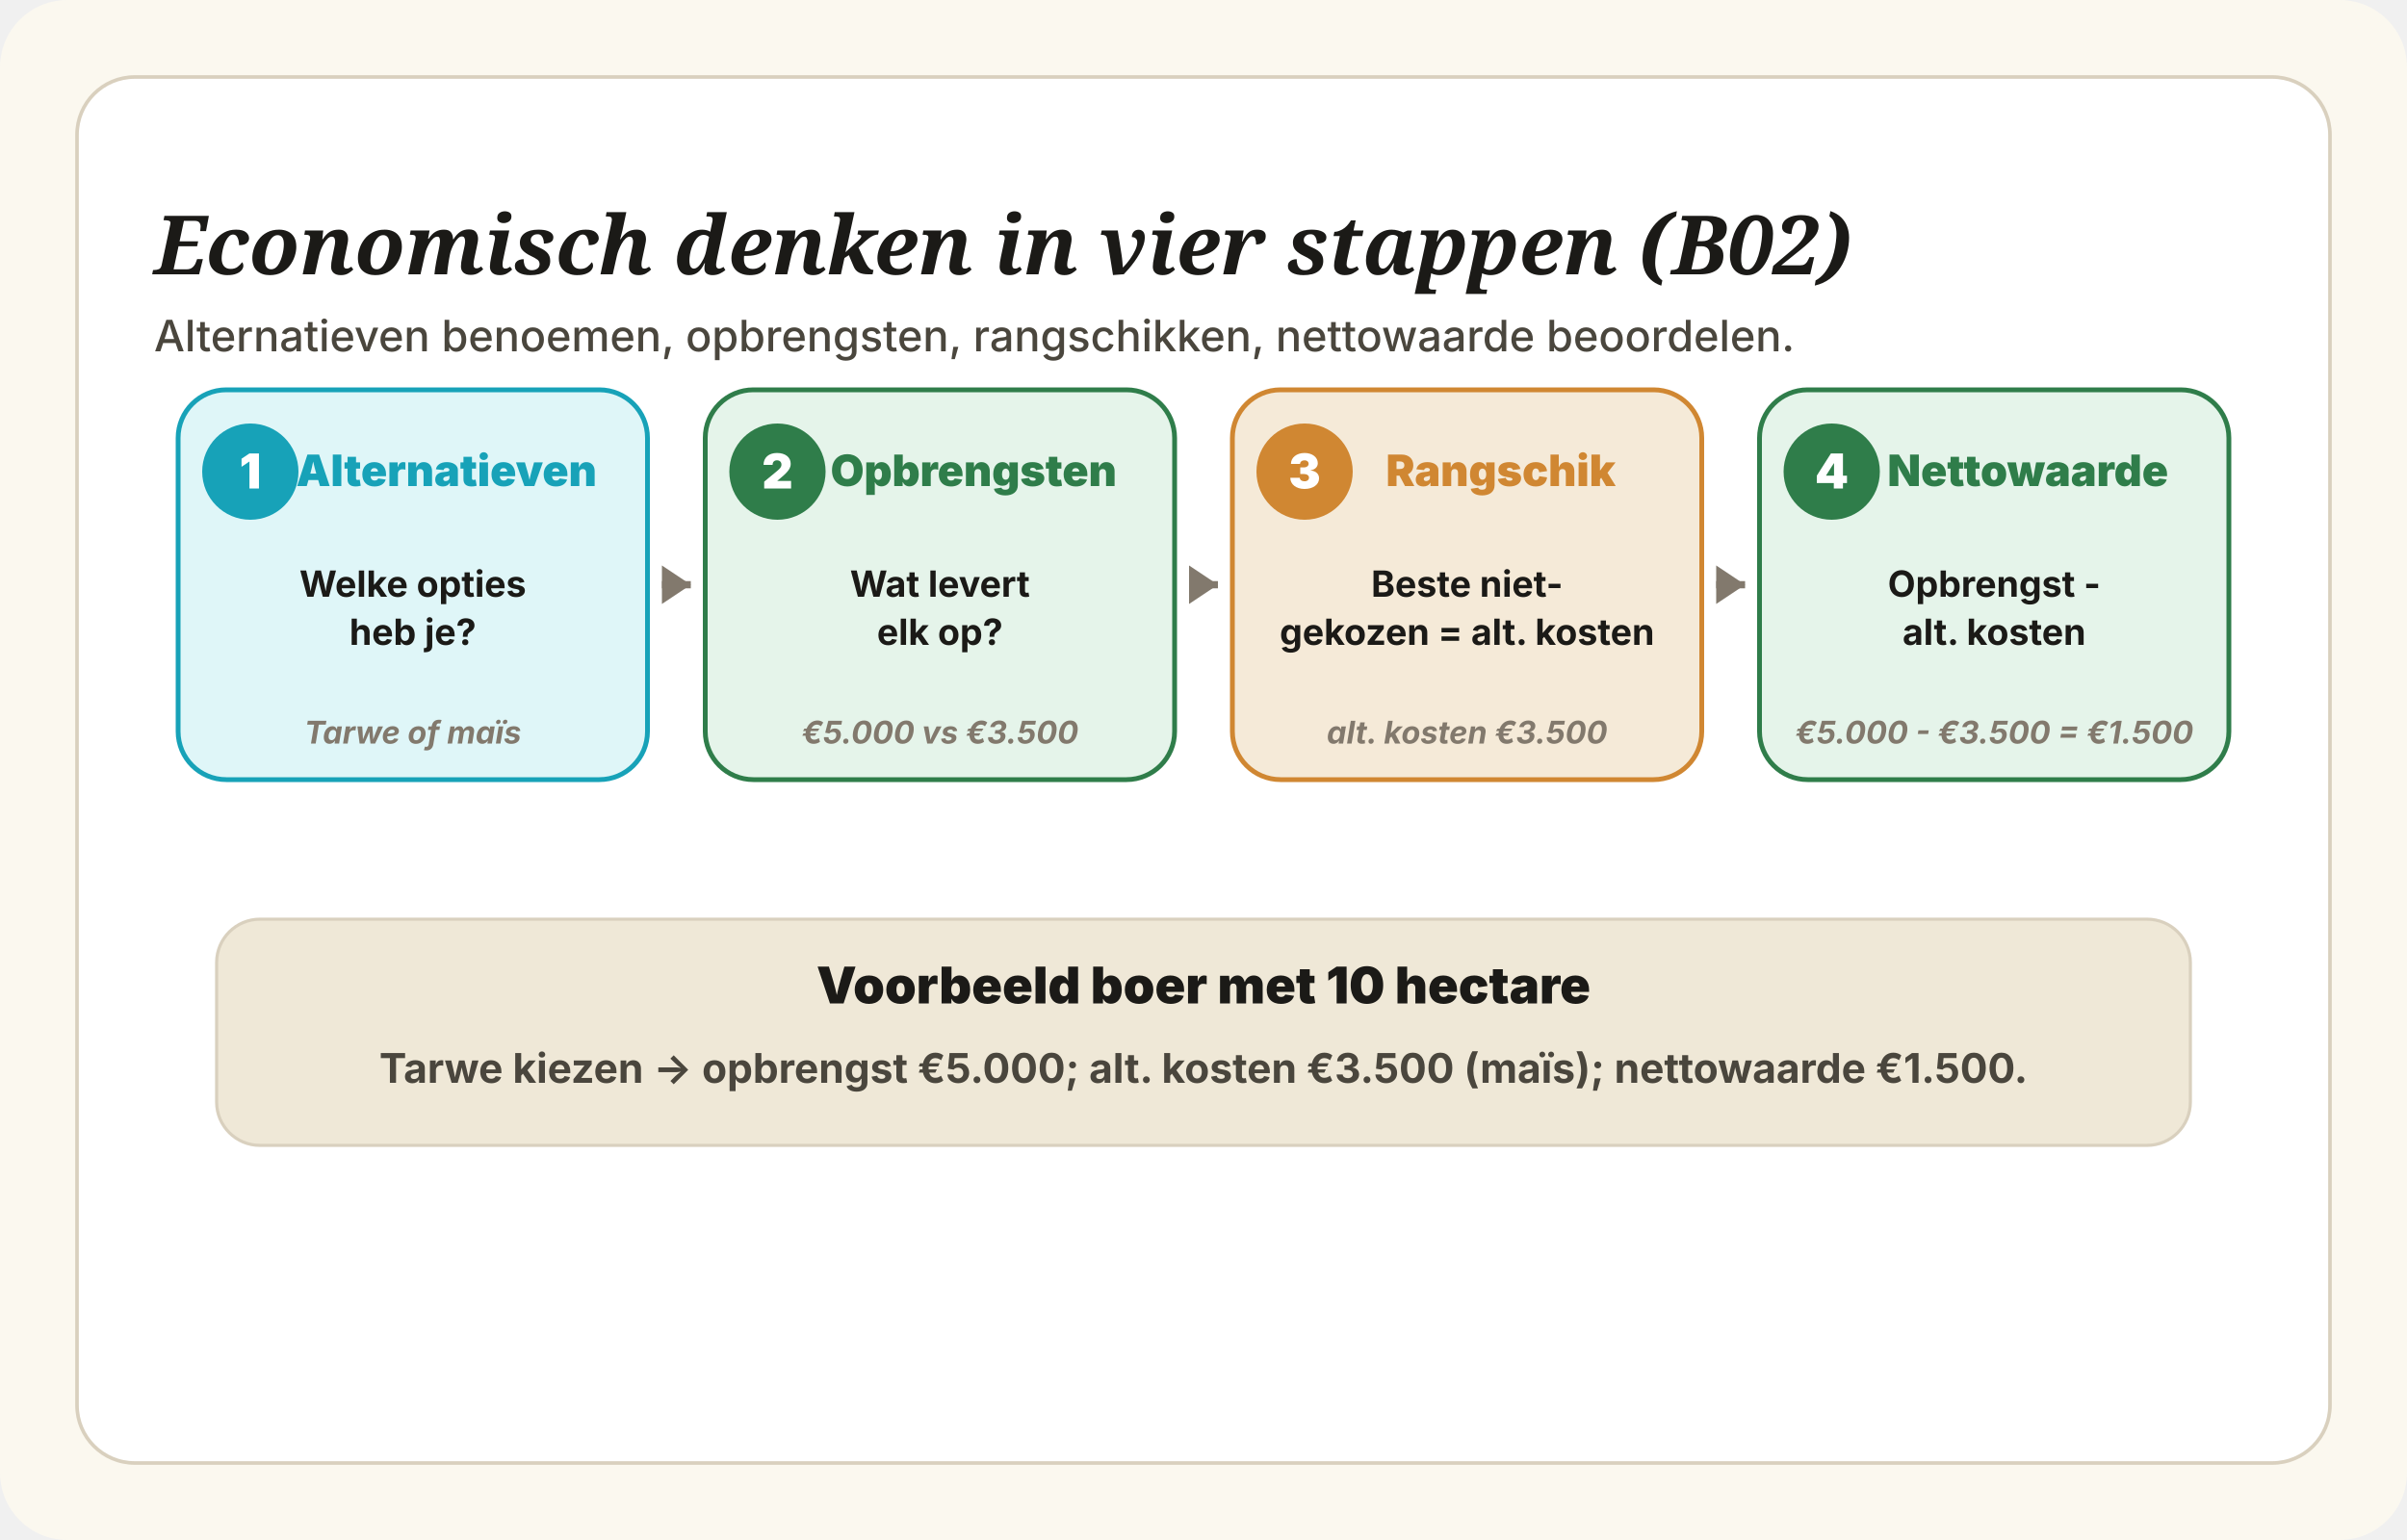
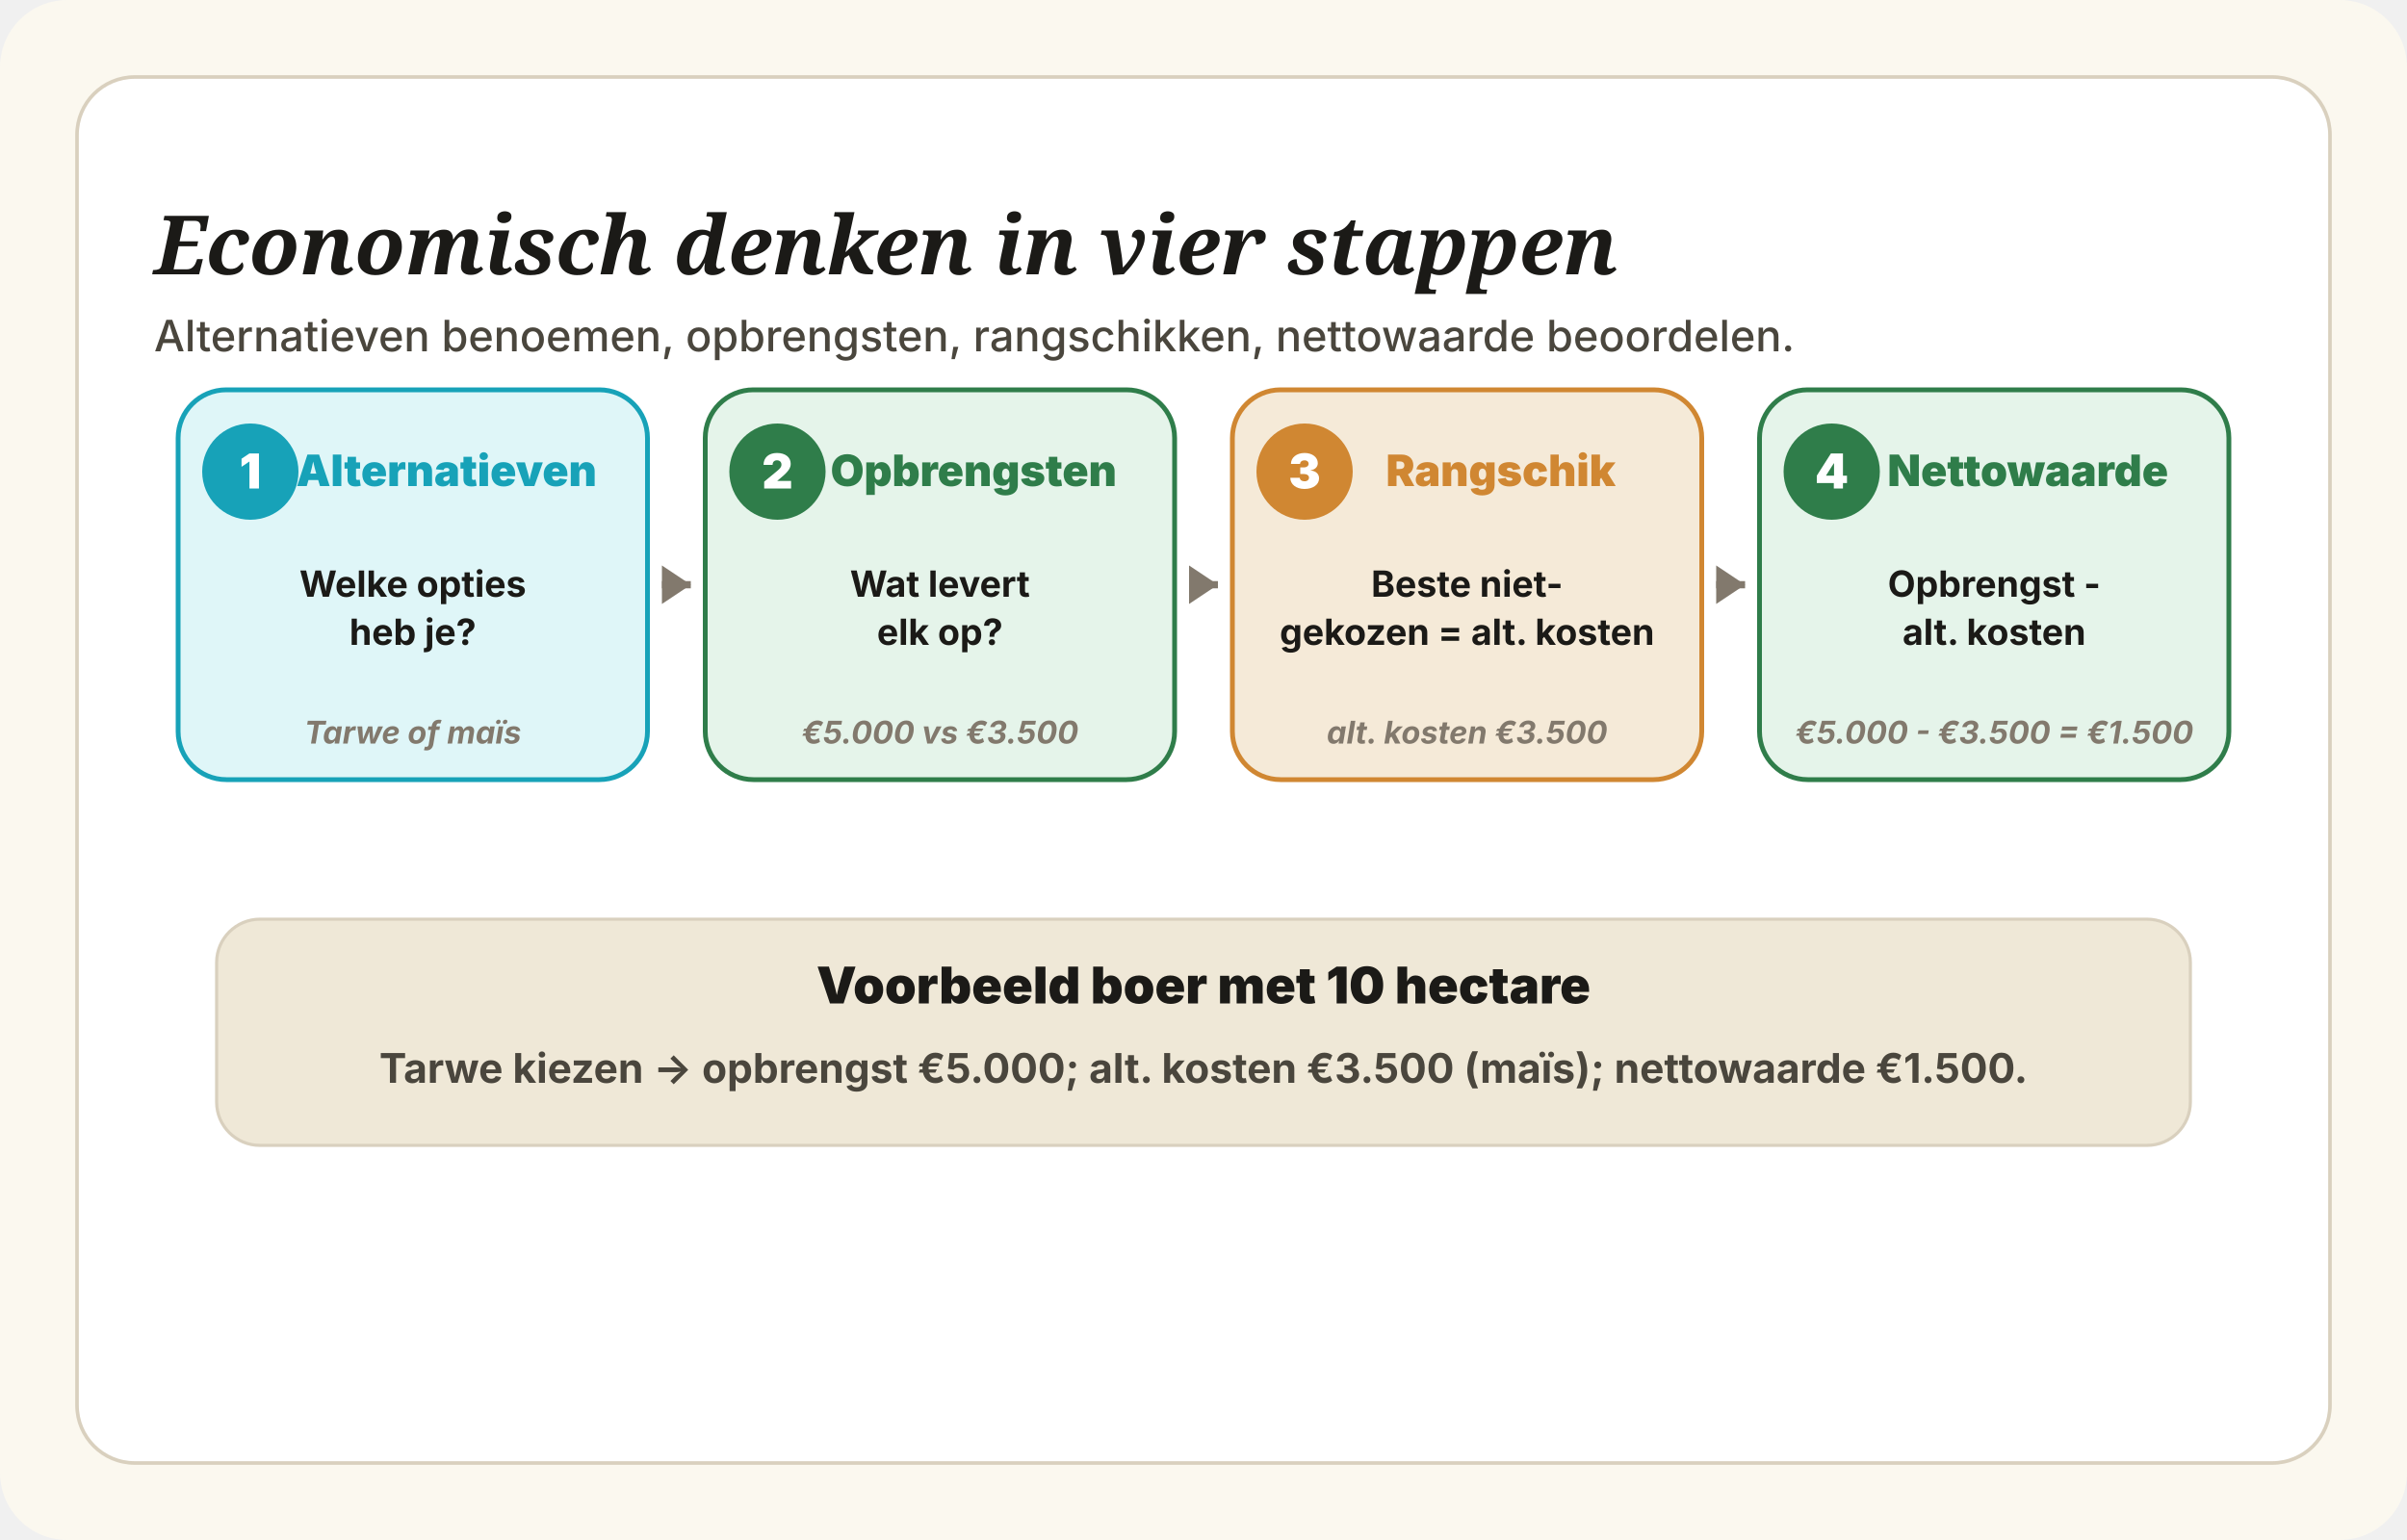
<svg xmlns="http://www.w3.org/2000/svg" viewBox="0 0 1000 640">
  <rect width="1000" height="640" rx="28" fill="#fbf8ef" />
  <rect x="32" y="32" width="936" height="576" rx="24" fill="#ffffff" stroke="#d9d0be" stroke-width="1.5" />
-   <text x="64" y="114" text-anchor="start" font-family="Fraunces, Georgia, serif" font-size="34" font-weight="700" letter-spacing="0" font-style="italic" fill="#1b1a17">Economisch denken in vier stappen (B02)</text>
+   <text x="64" y="114" text-anchor="start" font-family="Fraunces, Georgia, serif" font-size="34" font-weight="700" letter-spacing="0" font-style="italic" fill="#1b1a17">Economisch denken in vier stappen</text>
  <text x="64" y="146" text-anchor="start" font-family="Inter, Arial, sans-serif" font-size="18" font-weight="500" letter-spacing="0" font-style="" fill="#4a463d">Alternatieven benoemen, opbrengsten, rangschikken, nettowaarde beoordelen.</text>
  <rect x="74" y="162" width="195" height="162" rx="20" fill="#dff6f8" stroke="#17A2B8" stroke-width="2" />
  <circle cx="104" cy="196" r="20" fill="#17A2B8" />
  <text x="104" y="203" text-anchor="middle" font-family="Inter, Arial, sans-serif" font-size="20" font-weight="900" letter-spacing="0" font-style="" fill="#ffffff">1</text>
  <text x="185.5" y="202" text-anchor="middle" font-family="Inter, Arial, sans-serif" font-size="18" font-weight="900" letter-spacing="0" font-style="" fill="#17A2B8">Alternatieven</text>
  <text x="171.5" y="248" text-anchor="middle" font-family="Inter, Arial, sans-serif" font-size="15" font-weight="650" letter-spacing="0" font-style="" fill="#1b1a17">Welke opties</text>
  <text x="171.5" y="268" text-anchor="middle" font-family="Inter, Arial, sans-serif" font-size="15" font-weight="650" letter-spacing="0" font-style="" fill="#1b1a17">heb je?</text>
  <text x="171.5" y="309" text-anchor="middle" font-family="Inter, Arial, sans-serif" font-size="13" font-weight="700" letter-spacing="0" font-style="italic" fill="#82796d">Tarwe of maïs</text>
  <rect x="293" y="162" width="195" height="162" rx="20" fill="#e5f4ea" stroke="#2f7d4a" stroke-width="2" />
  <circle cx="323" cy="196" r="20" fill="#2f7d4a" />
  <text x="323" y="203" text-anchor="middle" font-family="Inter, Arial, sans-serif" font-size="20" font-weight="900" letter-spacing="0" font-style="" fill="#ffffff">2</text>
  <text x="404.5" y="202" text-anchor="middle" font-family="Inter, Arial, sans-serif" font-size="18" font-weight="900" letter-spacing="0" font-style="" fill="#2f7d4a">Opbrengsten</text>
  <text x="390.5" y="248" text-anchor="middle" font-family="Inter, Arial, sans-serif" font-size="15" font-weight="650" letter-spacing="0" font-style="" fill="#1b1a17">Wat levert</text>
  <text x="390.5" y="268" text-anchor="middle" font-family="Inter, Arial, sans-serif" font-size="15" font-weight="650" letter-spacing="0" font-style="" fill="#1b1a17">elk op?</text>
  <text x="390.5" y="309" text-anchor="middle" font-family="Inter, Arial, sans-serif" font-size="13" font-weight="700" letter-spacing="0" font-style="italic" fill="#82796d">€5.000 vs €3.500</text>
  <rect x="512" y="162" width="195" height="162" rx="20" fill="#f5ead8" stroke="#d08732" stroke-width="2" />
  <circle cx="542" cy="196" r="20" fill="#d08732" />
  <text x="542" y="203" text-anchor="middle" font-family="Inter, Arial, sans-serif" font-size="20" font-weight="900" letter-spacing="0" font-style="" fill="#ffffff">3</text>
  <text x="623.5" y="202" text-anchor="middle" font-family="Inter, Arial, sans-serif" font-size="18" font-weight="900" letter-spacing="0" font-style="" fill="#d08732">Rangschik</text>
  <text x="609.5" y="248" text-anchor="middle" font-family="Inter, Arial, sans-serif" font-size="15" font-weight="650" letter-spacing="0" font-style="" fill="#1b1a17">Beste niet-</text>
  <text x="609.5" y="268" text-anchor="middle" font-family="Inter, Arial, sans-serif" font-size="15" font-weight="650" letter-spacing="0" font-style="" fill="#1b1a17">gekozen = alt. kosten</text>
  <text x="609.5" y="309" text-anchor="middle" font-family="Inter, Arial, sans-serif" font-size="13" font-weight="700" letter-spacing="0" font-style="italic" fill="#82796d">alt. kosten €3.500</text>
  <rect x="731" y="162" width="195" height="162" rx="20" fill="#e5f4ea" stroke="#2f7d4a" stroke-width="2" />
  <circle cx="761" cy="196" r="20" fill="#2f7d4a" />
  <text x="761" y="203" text-anchor="middle" font-family="Inter, Arial, sans-serif" font-size="20" font-weight="900" letter-spacing="0" font-style="" fill="#ffffff">4</text>
  <text x="842.5" y="202" text-anchor="middle" font-family="Inter, Arial, sans-serif" font-size="18" font-weight="900" letter-spacing="0" font-style="" fill="#2f7d4a">Nettowaarde</text>
  <text x="828.5" y="248" text-anchor="middle" font-family="Inter, Arial, sans-serif" font-size="15" font-weight="650" letter-spacing="0" font-style="" fill="#1b1a17">Opbrengst -</text>
  <text x="828.5" y="268" text-anchor="middle" font-family="Inter, Arial, sans-serif" font-size="15" font-weight="650" letter-spacing="0" font-style="" fill="#1b1a17">alt. kosten</text>
  <text x="828.5" y="309" text-anchor="middle" font-family="Inter, Arial, sans-serif" font-size="13" font-weight="700" letter-spacing="0" font-style="italic" fill="#82796d">€5.000 - €3.500 = €1.500</text>
  <line x1="275" y1="243" x2="287" y2="243" stroke="#82796d" stroke-width="3" />
  <polygon points="287,243 275,235 275,251" fill="#82796d" />
  <line x1="494" y1="243" x2="506" y2="243" stroke="#82796d" stroke-width="3" />
  <polygon points="506,243 494,235 494,251" fill="#82796d" />
  <line x1="713" y1="243" x2="725" y2="243" stroke="#82796d" stroke-width="3" />
  <polygon points="725,243 713,235 713,251" fill="#82796d" />
  <rect x="90" y="382" width="820" height="94" rx="18" fill="#efe8d7" stroke="#d9d0be" stroke-width="1.3" />
  <text x="500" y="417" text-anchor="middle" font-family="Inter, Arial, sans-serif" font-size="21" font-weight="900" letter-spacing="0" font-style="" fill="#1b1a17">Voorbeeld boer met 10 hectare</text>
  <text x="500" y="450" text-anchor="middle" font-family="Inter, Arial, sans-serif" font-size="17" font-weight="650" letter-spacing="0" font-style="" fill="#4a463d">Tarwe kiezen → opbrengst €5.000; alt. kosten €3.500 (maïs); nettowaarde €1.500.</text>
</svg>
